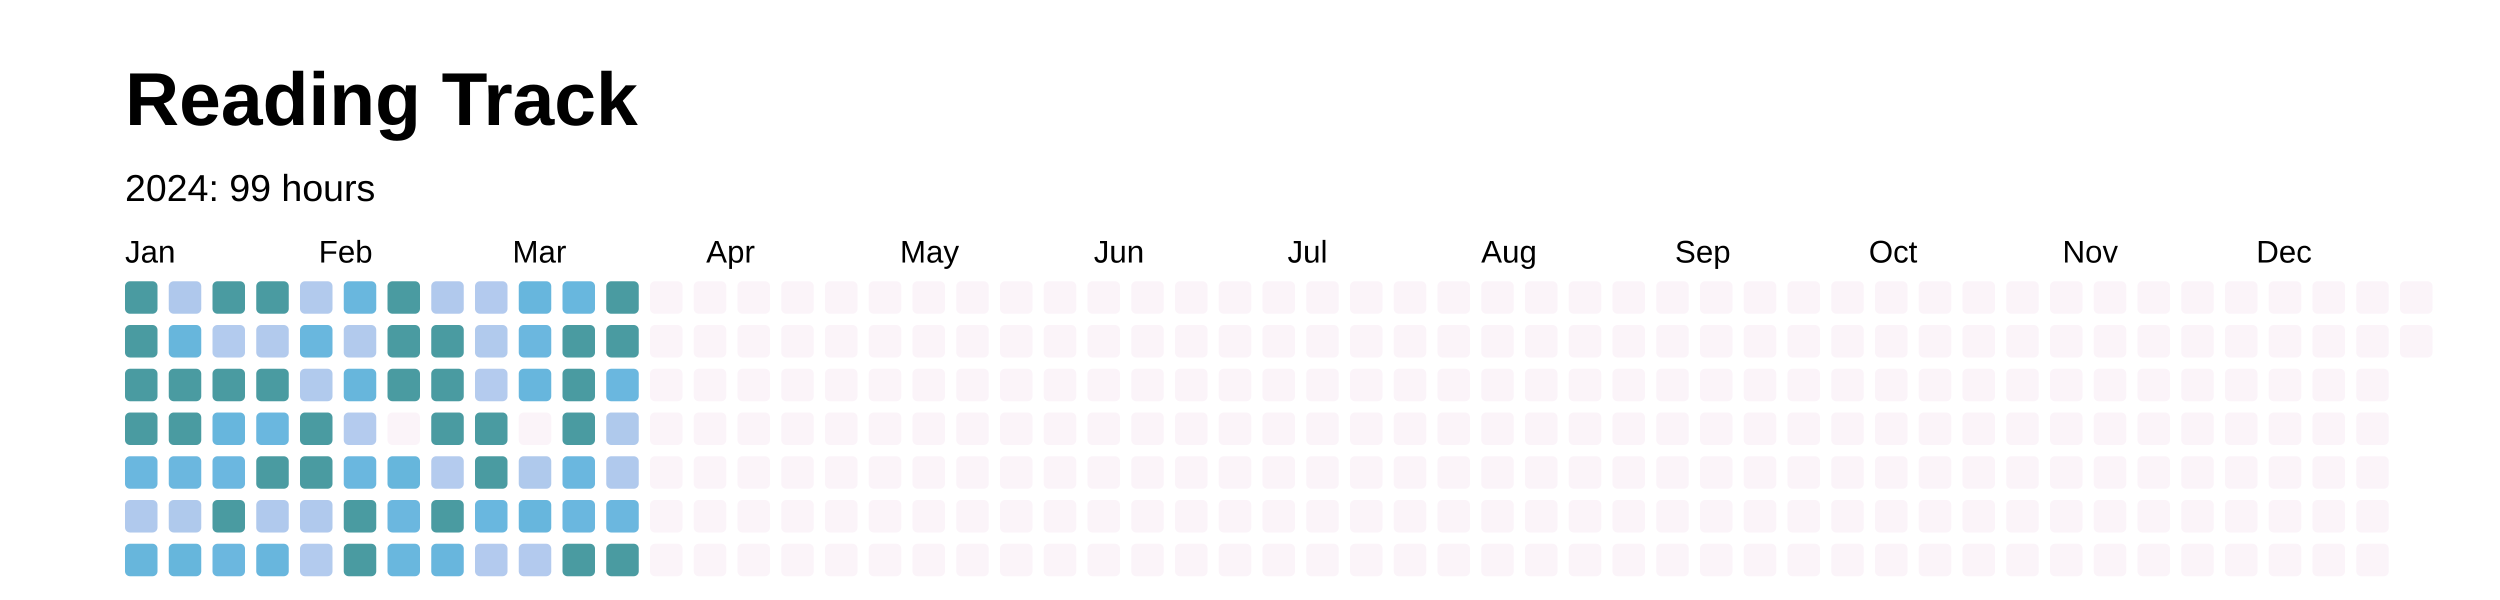
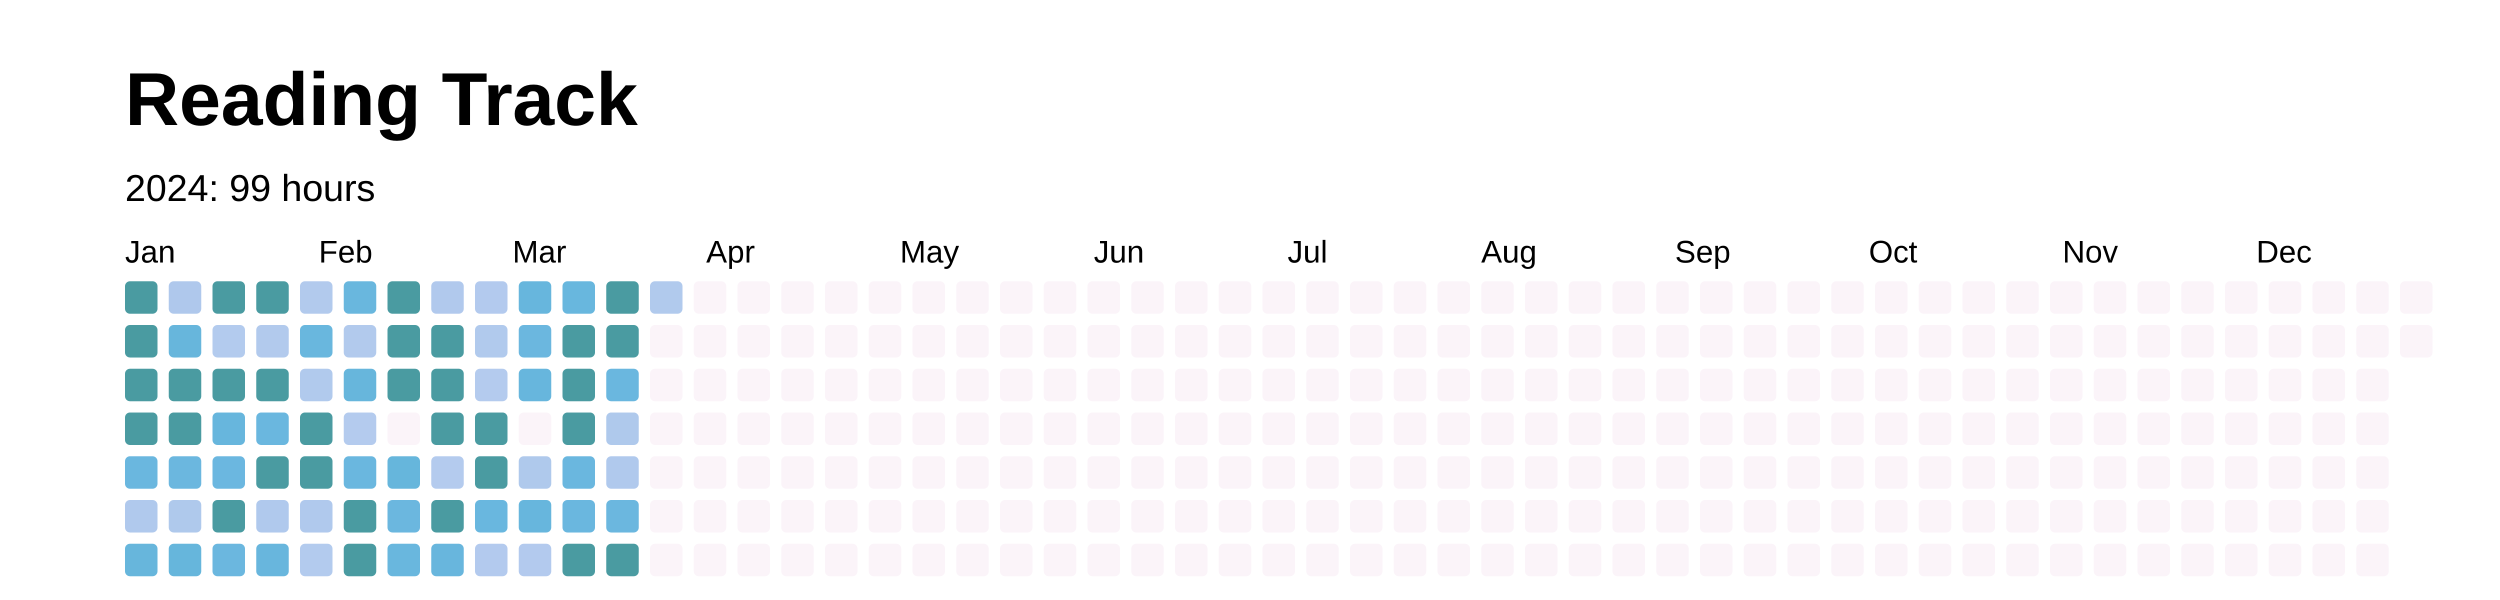
<svg xmlns="http://www.w3.org/2000/svg" baseProfile="full" height="48mm" version="1.1" viewBox="0,0,200,48" width="200mm">
  <defs />
  <rect fill="#FFFFFF" height="48" width="200" x="0" y="0" />
  <text fill="#000000" style="font-size:6px; font-family:Arial; font-weight:bold;" x="10" y="10">Reading Track</text>
  <text dominant-baseline="hanging" fill="#000000" style="font-size:3.0px; font-family:Arial;" x="10" y="14">2024: 99 hours</text>
  <text fill="#000000" style="font-size:2.5px; font-family:Arial" x="10.0" y="21.0">Jan</text>
  <text fill="#000000" style="font-size:2.5px; font-family:Arial" x="25.5" y="21.0">Feb</text>
  <text fill="#000000" style="font-size:2.5px; font-family:Arial" x="41.0" y="21.0">Mar</text>
  <text fill="#000000" style="font-size:2.5px; font-family:Arial" x="56.5" y="21.0">Apr</text>
  <text fill="#000000" style="font-size:2.5px; font-family:Arial" x="72.0" y="21.0">May</text>
  <text fill="#000000" style="font-size:2.5px; font-family:Arial" x="87.5" y="21.0">Jun</text>
  <text fill="#000000" style="font-size:2.5px; font-family:Arial" x="103.0" y="21.0">Jul</text>
  <text fill="#000000" style="font-size:2.5px; font-family:Arial" x="118.5" y="21.0">Aug</text>
  <text fill="#000000" style="font-size:2.5px; font-family:Arial" x="134.0" y="21.0">Sep</text>
  <text fill="#000000" style="font-size:2.5px; font-family:Arial" x="149.5" y="21.0">Oct</text>
  <text fill="#000000" style="font-size:2.5px; font-family:Arial" x="165.0" y="21.0">Nov</text>
  <text fill="#000000" style="font-size:2.5px; font-family:Arial" x="180.5" y="21.0">Dec</text>
  <rect fill="#4a9ba1" height="2.6" rx="0.4" ry="0.4" width="2.6" x="10.0" y="22.5" />
  <rect fill="#4a9ba1" height="2.6" rx="0.4" ry="0.4" width="2.6" x="10.0" y="26.0" />
  <rect fill="#4a9ba1" height="2.6" rx="0.4" ry="0.4" width="2.6" x="10.0" y="29.5" />
  <rect fill="#4a9ba1" height="2.6" rx="0.4" ry="0.4" width="2.6" x="10.0" y="33.0" />
  <rect fill="#6ab7df" height="2.6" rx="0.4" ry="0.4" width="2.6" x="10.0" y="36.5" />
  <rect fill="#b0c9ed" height="2.6" rx="0.4" ry="0.4" width="2.6" x="10.0" y="40.0" />
  <rect fill="#67b6dc" height="2.6" rx="0.4" ry="0.4" width="2.6" x="10.0" y="43.5" />
  <rect fill="#afc8ec" height="2.6" rx="0.4" ry="0.4" width="2.6" x="13.5" y="22.5" />
  <rect fill="#67b6dc" height="2.6" rx="0.4" ry="0.4" width="2.6" x="13.5" y="26.0" />
  <rect fill="#4a9ba1" height="2.6" rx="0.4" ry="0.4" width="2.6" x="13.5" y="29.5" />
  <rect fill="#4a9ba1" height="2.6" rx="0.4" ry="0.4" width="2.6" x="13.5" y="33.0" />
  <rect fill="#6bb7df" height="2.6" rx="0.4" ry="0.4" width="2.6" x="13.5" y="36.5" />
  <rect fill="#afc9ec" height="2.6" rx="0.4" ry="0.4" width="2.6" x="13.5" y="40.0" />
  <rect fill="#66b6dc" height="2.6" rx="0.4" ry="0.4" width="2.6" x="13.5" y="43.5" />
  <rect fill="#4a9ba1" height="2.6" rx="0.4" ry="0.4" width="2.6" x="17.0" y="22.5" />
  <rect fill="#b3cbee" height="2.6" rx="0.4" ry="0.4" width="2.6" x="17.0" y="26.0" />
  <rect fill="#4a9ba1" height="2.6" rx="0.4" ry="0.4" width="2.6" x="17.0" y="29.5" />
  <rect fill="#67b6dd" height="2.6" rx="0.4" ry="0.4" width="2.6" x="17.0" y="33.0" />
  <rect fill="#6bb7e0" height="2.6" rx="0.4" ry="0.4" width="2.6" x="17.0" y="36.5" />
  <rect fill="#4a9ba1" height="2.6" rx="0.4" ry="0.4" width="2.6" x="17.0" y="40.0" />
  <rect fill="#6bb7df" height="2.6" rx="0.4" ry="0.4" width="2.6" x="17.0" y="43.5" />
  <rect fill="#4a9ba1" height="2.6" rx="0.4" ry="0.4" width="2.6" x="20.5" y="22.5" />
  <rect fill="#b2caed" height="2.6" rx="0.4" ry="0.4" width="2.6" x="20.5" y="26.0" />
  <rect fill="#4a9ba1" height="2.6" rx="0.4" ry="0.4" width="2.6" x="20.5" y="29.5" />
  <rect fill="#6ab7df" height="2.6" rx="0.4" ry="0.4" width="2.6" x="20.5" y="33.0" />
  <rect fill="#4a9ba1" height="2.6" rx="0.4" ry="0.4" width="2.6" x="20.5" y="36.5" />
  <rect fill="#b0c9ed" height="2.6" rx="0.4" ry="0.4" width="2.6" x="20.5" y="40.0" />
  <rect fill="#68b6dd" height="2.6" rx="0.4" ry="0.4" width="2.6" x="20.5" y="43.5" />
  <rect fill="#b2caed" height="2.6" rx="0.4" ry="0.4" width="2.6" x="24.0" y="22.5" />
  <rect fill="#69b7de" height="2.6" rx="0.4" ry="0.4" width="2.6" x="24.0" y="26.0" />
  <rect fill="#b1caed" height="2.6" rx="0.4" ry="0.4" width="2.6" x="24.0" y="29.5" />
  <rect fill="#4a9ba1" height="2.6" rx="0.4" ry="0.4" width="2.6" x="24.0" y="33.0" />
  <rect fill="#4a9ba1" height="2.6" rx="0.4" ry="0.4" width="2.6" x="24.0" y="36.5" />
  <rect fill="#b0c9ed" height="2.6" rx="0.4" ry="0.4" width="2.6" x="24.0" y="40.0" />
  <rect fill="#b3cbee" height="2.6" rx="0.4" ry="0.4" width="2.6" x="24.0" y="43.5" />
  <rect fill="#69b7de" height="2.6" rx="0.4" ry="0.4" width="2.6" x="27.5" y="22.5" />
  <rect fill="#b2caed" height="2.6" rx="0.4" ry="0.4" width="2.6" x="27.5" y="26.0" />
  <rect fill="#67b6dc" height="2.6" rx="0.4" ry="0.4" width="2.6" x="27.5" y="29.5" />
  <rect fill="#b4cbee" height="2.6" rx="0.4" ry="0.4" width="2.6" x="27.5" y="33.0" />
  <rect fill="#6ab7df" height="2.6" rx="0.4" ry="0.4" width="2.6" x="27.5" y="36.5" />
  <rect fill="#4a9ba1" height="2.6" rx="0.4" ry="0.4" width="2.6" x="27.5" y="40.0" />
  <rect fill="#4a9ba1" height="2.6" rx="0.4" ry="0.4" width="2.6" x="27.5" y="43.5" />
  <rect fill="#4a9ba1" height="2.6" rx="0.4" ry="0.4" width="2.6" x="31.0" y="22.5" />
  <rect fill="#4a9ba1" height="2.6" rx="0.4" ry="0.4" width="2.6" x="31.0" y="26.0" />
  <rect fill="#4a9ba1" height="2.6" rx="0.4" ry="0.4" width="2.6" x="31.0" y="29.5" />
  <rect fill="#FBF4F9" height="2.6" rx="0.4" ry="0.4" width="2.6" x="31.0" y="33.0" />
  <rect fill="#66b6dc" height="2.6" rx="0.4" ry="0.4" width="2.6" x="31.0" y="36.5" />
  <rect fill="#6bb7df" height="2.6" rx="0.4" ry="0.4" width="2.6" x="31.0" y="40.0" />
  <rect fill="#69b7de" height="2.6" rx="0.4" ry="0.4" width="2.6" x="31.0" y="43.5" />
  <rect fill="#b1c9ed" height="2.6" rx="0.4" ry="0.4" width="2.6" x="34.5" y="22.5" />
  <rect fill="#4a9ba1" height="2.6" rx="0.4" ry="0.4" width="2.6" x="34.5" y="26.0" />
  <rect fill="#4a9ba1" height="2.6" rx="0.4" ry="0.4" width="2.6" x="34.5" y="29.5" />
  <rect fill="#4a9ba1" height="2.6" rx="0.4" ry="0.4" width="2.6" x="34.5" y="33.0" />
  <rect fill="#b4cbee" height="2.6" rx="0.4" ry="0.4" width="2.6" x="34.5" y="36.5" />
  <rect fill="#4a9ba1" height="2.6" rx="0.4" ry="0.4" width="2.6" x="34.5" y="40.0" />
  <rect fill="#68b6dd" height="2.6" rx="0.4" ry="0.4" width="2.6" x="34.5" y="43.5" />
  <rect fill="#b3caee" height="2.6" rx="0.4" ry="0.4" width="2.6" x="38.0" y="22.5" />
  <rect fill="#b1caed" height="2.6" rx="0.4" ry="0.4" width="2.6" x="38.0" y="26.0" />
  <rect fill="#b4cbee" height="2.6" rx="0.4" ry="0.4" width="2.6" x="38.0" y="29.5" />
  <rect fill="#4a9ba1" height="2.6" rx="0.4" ry="0.4" width="2.6" x="38.0" y="33.0" />
  <rect fill="#4a9ba1" height="2.6" rx="0.4" ry="0.4" width="2.6" x="38.0" y="36.5" />
  <rect fill="#69b7df" height="2.6" rx="0.4" ry="0.4" width="2.6" x="38.0" y="40.0" />
  <rect fill="#b3caee" height="2.6" rx="0.4" ry="0.4" width="2.6" x="38.0" y="43.5" />
  <rect fill="#67b6dd" height="2.6" rx="0.4" ry="0.4" width="2.6" x="41.5" y="22.5" />
  <rect fill="#6bb7df" height="2.6" rx="0.4" ry="0.4" width="2.6" x="41.5" y="26.0" />
  <rect fill="#67b6dd" height="2.6" rx="0.4" ry="0.4" width="2.6" x="41.5" y="29.5" />
  <rect fill="#FBF4F9" height="2.6" rx="0.4" ry="0.4" width="2.6" x="41.5" y="33.0" />
  <rect fill="#afc9ec" height="2.6" rx="0.4" ry="0.4" width="2.6" x="41.5" y="36.5" />
  <rect fill="#67b6dd" height="2.6" rx="0.4" ry="0.4" width="2.6" x="41.5" y="40.0" />
  <rect fill="#b3caee" height="2.6" rx="0.4" ry="0.4" width="2.6" x="41.5" y="43.5" />
  <rect fill="#68b7de" height="2.6" rx="0.4" ry="0.4" width="2.6" x="45.0" y="22.5" />
  <rect fill="#4a9ba1" height="2.6" rx="0.4" ry="0.4" width="2.6" x="45.0" y="26.0" />
  <rect fill="#4a9ba1" height="2.6" rx="0.4" ry="0.4" width="2.6" x="45.0" y="29.5" />
  <rect fill="#4a9ba1" height="2.6" rx="0.4" ry="0.4" width="2.6" x="45.0" y="33.0" />
  <rect fill="#6ab7df" height="2.6" rx="0.4" ry="0.4" width="2.6" x="45.0" y="36.5" />
  <rect fill="#6ab7df" height="2.6" rx="0.4" ry="0.4" width="2.6" x="45.0" y="40.0" />
  <rect fill="#4a9ba1" height="2.6" rx="0.4" ry="0.4" width="2.6" x="45.0" y="43.5" />
  <rect fill="#4a9ba1" height="2.6" rx="0.4" ry="0.4" width="2.6" x="48.5" y="22.5" />
  <rect fill="#4a9ba1" height="2.6" rx="0.4" ry="0.4" width="2.6" x="48.5" y="26.0" />
  <rect fill="#6ab7df" height="2.6" rx="0.4" ry="0.4" width="2.6" x="48.5" y="29.5" />
  <rect fill="#afc9ec" height="2.6" rx="0.4" ry="0.4" width="2.6" x="48.5" y="33.0" />
  <rect fill="#b0c9ed" height="2.6" rx="0.4" ry="0.4" width="2.6" x="48.5" y="36.5" />
  <rect fill="#6bb7df" height="2.6" rx="0.4" ry="0.4" width="2.6" x="48.5" y="40.0" />
  <rect fill="#4a9ba1" height="2.6" rx="0.4" ry="0.4" width="2.6" x="48.5" y="43.5" />
-   <rect fill="#FBF4F9" height="2.6" rx="0.4" ry="0.4" width="2.6" x="52.0" y="22.5" />
+   <rect fill="#b1caed" height="2.6" rx="0.4" ry="0.4" width="2.6" x="52.0" y="22.5" />
  <rect fill="#FBF4F9" height="2.6" rx="0.4" ry="0.4" width="2.6" x="52.0" y="26.0" />
  <rect fill="#FBF4F9" height="2.6" rx="0.4" ry="0.4" width="2.6" x="52.0" y="29.5" />
  <rect fill="#FBF4F9" height="2.6" rx="0.4" ry="0.4" width="2.6" x="52.0" y="33.0" />
  <rect fill="#FBF4F9" height="2.6" rx="0.4" ry="0.4" width="2.6" x="52.0" y="36.5" />
  <rect fill="#FBF4F9" height="2.6" rx="0.4" ry="0.4" width="2.6" x="52.0" y="40.0" />
  <rect fill="#FBF4F9" height="2.6" rx="0.4" ry="0.4" width="2.6" x="52.0" y="43.5" />
  <rect fill="#FBF4F9" height="2.6" rx="0.4" ry="0.4" width="2.6" x="55.5" y="22.5" />
  <rect fill="#FBF4F9" height="2.6" rx="0.4" ry="0.4" width="2.6" x="55.5" y="26.0" />
  <rect fill="#FBF4F9" height="2.6" rx="0.4" ry="0.4" width="2.6" x="55.5" y="29.5" />
  <rect fill="#FBF4F9" height="2.6" rx="0.4" ry="0.4" width="2.6" x="55.5" y="33.0" />
  <rect fill="#FBF4F9" height="2.6" rx="0.4" ry="0.4" width="2.6" x="55.5" y="36.5" />
  <rect fill="#FBF4F9" height="2.6" rx="0.4" ry="0.4" width="2.6" x="55.5" y="40.0" />
  <rect fill="#FBF4F9" height="2.6" rx="0.4" ry="0.4" width="2.6" x="55.5" y="43.5" />
  <rect fill="#FBF4F9" height="2.6" rx="0.4" ry="0.4" width="2.6" x="59.0" y="22.5" />
  <rect fill="#FBF4F9" height="2.6" rx="0.4" ry="0.4" width="2.6" x="59.0" y="26.0" />
  <rect fill="#FBF4F9" height="2.6" rx="0.4" ry="0.4" width="2.6" x="59.0" y="29.5" />
  <rect fill="#FBF4F9" height="2.6" rx="0.4" ry="0.4" width="2.6" x="59.0" y="33.0" />
  <rect fill="#FBF4F9" height="2.6" rx="0.4" ry="0.4" width="2.6" x="59.0" y="36.5" />
  <rect fill="#FBF4F9" height="2.6" rx="0.4" ry="0.4" width="2.6" x="59.0" y="40.0" />
  <rect fill="#FBF4F9" height="2.6" rx="0.4" ry="0.4" width="2.6" x="59.0" y="43.5" />
  <rect fill="#FBF4F9" height="2.6" rx="0.4" ry="0.4" width="2.6" x="62.5" y="22.5" />
  <rect fill="#FBF4F9" height="2.6" rx="0.4" ry="0.4" width="2.6" x="62.5" y="26.0" />
  <rect fill="#FBF4F9" height="2.6" rx="0.4" ry="0.4" width="2.6" x="62.5" y="29.5" />
  <rect fill="#FBF4F9" height="2.6" rx="0.4" ry="0.4" width="2.6" x="62.5" y="33.0" />
  <rect fill="#FBF4F9" height="2.6" rx="0.4" ry="0.4" width="2.6" x="62.5" y="36.5" />
  <rect fill="#FBF4F9" height="2.6" rx="0.4" ry="0.4" width="2.6" x="62.5" y="40.0" />
  <rect fill="#FBF4F9" height="2.6" rx="0.4" ry="0.4" width="2.6" x="62.5" y="43.5" />
  <rect fill="#FBF4F9" height="2.6" rx="0.4" ry="0.4" width="2.6" x="66.0" y="22.5" />
  <rect fill="#FBF4F9" height="2.6" rx="0.4" ry="0.4" width="2.6" x="66.0" y="26.0" />
  <rect fill="#FBF4F9" height="2.6" rx="0.4" ry="0.4" width="2.6" x="66.0" y="29.5" />
  <rect fill="#FBF4F9" height="2.6" rx="0.4" ry="0.4" width="2.6" x="66.0" y="33.0" />
  <rect fill="#FBF4F9" height="2.6" rx="0.4" ry="0.4" width="2.6" x="66.0" y="36.5" />
  <rect fill="#FBF4F9" height="2.6" rx="0.4" ry="0.4" width="2.6" x="66.0" y="40.0" />
  <rect fill="#FBF4F9" height="2.6" rx="0.4" ry="0.4" width="2.6" x="66.0" y="43.5" />
  <rect fill="#FBF4F9" height="2.6" rx="0.4" ry="0.4" width="2.6" x="69.5" y="22.5" />
  <rect fill="#FBF4F9" height="2.6" rx="0.4" ry="0.4" width="2.6" x="69.5" y="26.0" />
  <rect fill="#FBF4F9" height="2.6" rx="0.4" ry="0.4" width="2.6" x="69.5" y="29.5" />
  <rect fill="#FBF4F9" height="2.6" rx="0.4" ry="0.4" width="2.6" x="69.5" y="33.0" />
  <rect fill="#FBF4F9" height="2.6" rx="0.4" ry="0.4" width="2.6" x="69.5" y="36.5" />
  <rect fill="#FBF4F9" height="2.6" rx="0.4" ry="0.4" width="2.6" x="69.5" y="40.0" />
  <rect fill="#FBF4F9" height="2.6" rx="0.4" ry="0.4" width="2.6" x="69.5" y="43.5" />
  <rect fill="#FBF4F9" height="2.6" rx="0.4" ry="0.4" width="2.6" x="73.0" y="22.5" />
  <rect fill="#FBF4F9" height="2.6" rx="0.4" ry="0.4" width="2.6" x="73.0" y="26.0" />
  <rect fill="#FBF4F9" height="2.6" rx="0.4" ry="0.4" width="2.6" x="73.0" y="29.5" />
  <rect fill="#FBF4F9" height="2.6" rx="0.4" ry="0.4" width="2.6" x="73.0" y="33.0" />
  <rect fill="#FBF4F9" height="2.6" rx="0.4" ry="0.4" width="2.6" x="73.0" y="36.5" />
  <rect fill="#FBF4F9" height="2.6" rx="0.4" ry="0.4" width="2.6" x="73.0" y="40.0" />
  <rect fill="#FBF4F9" height="2.6" rx="0.4" ry="0.4" width="2.6" x="73.0" y="43.5" />
  <rect fill="#FBF4F9" height="2.6" rx="0.4" ry="0.4" width="2.6" x="76.5" y="22.5" />
  <rect fill="#FBF4F9" height="2.6" rx="0.4" ry="0.4" width="2.6" x="76.5" y="26.0" />
  <rect fill="#FBF4F9" height="2.6" rx="0.4" ry="0.4" width="2.6" x="76.5" y="29.5" />
  <rect fill="#FBF4F9" height="2.6" rx="0.4" ry="0.4" width="2.6" x="76.5" y="33.0" />
  <rect fill="#FBF4F9" height="2.6" rx="0.4" ry="0.4" width="2.6" x="76.5" y="36.5" />
  <rect fill="#FBF4F9" height="2.6" rx="0.4" ry="0.4" width="2.6" x="76.5" y="40.0" />
  <rect fill="#FBF4F9" height="2.6" rx="0.4" ry="0.4" width="2.6" x="76.5" y="43.5" />
  <rect fill="#FBF4F9" height="2.6" rx="0.4" ry="0.4" width="2.6" x="80.0" y="22.5" />
  <rect fill="#FBF4F9" height="2.6" rx="0.4" ry="0.4" width="2.6" x="80.0" y="26.0" />
  <rect fill="#FBF4F9" height="2.6" rx="0.4" ry="0.4" width="2.6" x="80.0" y="29.5" />
  <rect fill="#FBF4F9" height="2.6" rx="0.4" ry="0.4" width="2.6" x="80.0" y="33.0" />
  <rect fill="#FBF4F9" height="2.6" rx="0.4" ry="0.4" width="2.6" x="80.0" y="36.5" />
  <rect fill="#FBF4F9" height="2.6" rx="0.4" ry="0.4" width="2.6" x="80.0" y="40.0" />
  <rect fill="#FBF4F9" height="2.6" rx="0.4" ry="0.4" width="2.6" x="80.0" y="43.5" />
  <rect fill="#FBF4F9" height="2.6" rx="0.4" ry="0.4" width="2.6" x="83.5" y="22.5" />
  <rect fill="#FBF4F9" height="2.6" rx="0.4" ry="0.4" width="2.6" x="83.5" y="26.0" />
  <rect fill="#FBF4F9" height="2.6" rx="0.4" ry="0.4" width="2.6" x="83.5" y="29.5" />
  <rect fill="#FBF4F9" height="2.6" rx="0.4" ry="0.4" width="2.6" x="83.5" y="33.0" />
  <rect fill="#FBF4F9" height="2.6" rx="0.4" ry="0.4" width="2.6" x="83.5" y="36.5" />
  <rect fill="#FBF4F9" height="2.6" rx="0.4" ry="0.4" width="2.6" x="83.5" y="40.0" />
  <rect fill="#FBF4F9" height="2.6" rx="0.4" ry="0.4" width="2.6" x="83.5" y="43.5" />
  <rect fill="#FBF4F9" height="2.6" rx="0.4" ry="0.4" width="2.6" x="87.0" y="22.5" />
  <rect fill="#FBF4F9" height="2.6" rx="0.4" ry="0.4" width="2.6" x="87.0" y="26.0" />
  <rect fill="#FBF4F9" height="2.6" rx="0.4" ry="0.4" width="2.6" x="87.0" y="29.5" />
  <rect fill="#FBF4F9" height="2.6" rx="0.4" ry="0.4" width="2.6" x="87.0" y="33.0" />
  <rect fill="#FBF4F9" height="2.6" rx="0.4" ry="0.4" width="2.6" x="87.0" y="36.5" />
  <rect fill="#FBF4F9" height="2.6" rx="0.4" ry="0.4" width="2.6" x="87.0" y="40.0" />
  <rect fill="#FBF4F9" height="2.6" rx="0.4" ry="0.4" width="2.6" x="87.0" y="43.5" />
  <rect fill="#FBF4F9" height="2.6" rx="0.4" ry="0.4" width="2.6" x="90.5" y="22.5" />
  <rect fill="#FBF4F9" height="2.6" rx="0.4" ry="0.4" width="2.6" x="90.5" y="26.0" />
  <rect fill="#FBF4F9" height="2.6" rx="0.4" ry="0.4" width="2.6" x="90.5" y="29.5" />
  <rect fill="#FBF4F9" height="2.6" rx="0.4" ry="0.4" width="2.6" x="90.5" y="33.0" />
  <rect fill="#FBF4F9" height="2.6" rx="0.4" ry="0.4" width="2.6" x="90.5" y="36.5" />
  <rect fill="#FBF4F9" height="2.6" rx="0.4" ry="0.4" width="2.6" x="90.5" y="40.0" />
  <rect fill="#FBF4F9" height="2.6" rx="0.4" ry="0.4" width="2.6" x="90.5" y="43.5" />
  <rect fill="#FBF4F9" height="2.6" rx="0.4" ry="0.4" width="2.6" x="94.0" y="22.5" />
  <rect fill="#FBF4F9" height="2.6" rx="0.4" ry="0.4" width="2.6" x="94.0" y="26.0" />
  <rect fill="#FBF4F9" height="2.6" rx="0.4" ry="0.4" width="2.6" x="94.0" y="29.5" />
  <rect fill="#FBF4F9" height="2.6" rx="0.4" ry="0.4" width="2.6" x="94.0" y="33.0" />
  <rect fill="#FBF4F9" height="2.6" rx="0.4" ry="0.4" width="2.6" x="94.0" y="36.5" />
  <rect fill="#FBF4F9" height="2.6" rx="0.4" ry="0.4" width="2.6" x="94.0" y="40.0" />
  <rect fill="#FBF4F9" height="2.6" rx="0.4" ry="0.4" width="2.6" x="94.0" y="43.5" />
  <rect fill="#FBF4F9" height="2.6" rx="0.4" ry="0.4" width="2.6" x="97.5" y="22.5" />
  <rect fill="#FBF4F9" height="2.6" rx="0.4" ry="0.4" width="2.6" x="97.5" y="26.0" />
  <rect fill="#FBF4F9" height="2.6" rx="0.4" ry="0.4" width="2.6" x="97.5" y="29.5" />
  <rect fill="#FBF4F9" height="2.6" rx="0.4" ry="0.4" width="2.6" x="97.5" y="33.0" />
  <rect fill="#FBF4F9" height="2.6" rx="0.4" ry="0.4" width="2.6" x="97.5" y="36.5" />
  <rect fill="#FBF4F9" height="2.6" rx="0.4" ry="0.4" width="2.6" x="97.5" y="40.0" />
  <rect fill="#FBF4F9" height="2.6" rx="0.4" ry="0.4" width="2.6" x="97.5" y="43.5" />
  <rect fill="#FBF4F9" height="2.6" rx="0.4" ry="0.4" width="2.6" x="101.0" y="22.5" />
  <rect fill="#FBF4F9" height="2.6" rx="0.4" ry="0.4" width="2.6" x="101.0" y="26.0" />
  <rect fill="#FBF4F9" height="2.6" rx="0.4" ry="0.4" width="2.6" x="101.0" y="29.5" />
  <rect fill="#FBF4F9" height="2.6" rx="0.4" ry="0.4" width="2.6" x="101.0" y="33.0" />
  <rect fill="#FBF4F9" height="2.6" rx="0.4" ry="0.4" width="2.6" x="101.0" y="36.5" />
  <rect fill="#FBF4F9" height="2.6" rx="0.4" ry="0.4" width="2.6" x="101.0" y="40.0" />
  <rect fill="#FBF4F9" height="2.6" rx="0.4" ry="0.4" width="2.6" x="101.0" y="43.5" />
  <rect fill="#FBF4F9" height="2.6" rx="0.4" ry="0.4" width="2.6" x="104.5" y="22.5" />
  <rect fill="#FBF4F9" height="2.6" rx="0.4" ry="0.4" width="2.6" x="104.5" y="26.0" />
  <rect fill="#FBF4F9" height="2.6" rx="0.4" ry="0.4" width="2.6" x="104.5" y="29.5" />
  <rect fill="#FBF4F9" height="2.6" rx="0.4" ry="0.4" width="2.6" x="104.5" y="33.0" />
  <rect fill="#FBF4F9" height="2.6" rx="0.4" ry="0.4" width="2.6" x="104.5" y="36.5" />
  <rect fill="#FBF4F9" height="2.6" rx="0.4" ry="0.4" width="2.6" x="104.5" y="40.0" />
  <rect fill="#FBF4F9" height="2.6" rx="0.4" ry="0.4" width="2.6" x="104.5" y="43.5" />
  <rect fill="#FBF4F9" height="2.6" rx="0.4" ry="0.4" width="2.6" x="108.0" y="22.5" />
  <rect fill="#FBF4F9" height="2.6" rx="0.4" ry="0.4" width="2.6" x="108.0" y="26.0" />
  <rect fill="#FBF4F9" height="2.6" rx="0.4" ry="0.4" width="2.6" x="108.0" y="29.5" />
  <rect fill="#FBF4F9" height="2.6" rx="0.4" ry="0.4" width="2.6" x="108.0" y="33.0" />
  <rect fill="#FBF4F9" height="2.6" rx="0.4" ry="0.4" width="2.6" x="108.0" y="36.5" />
  <rect fill="#FBF4F9" height="2.6" rx="0.4" ry="0.4" width="2.6" x="108.0" y="40.0" />
  <rect fill="#FBF4F9" height="2.6" rx="0.4" ry="0.4" width="2.6" x="108.0" y="43.5" />
  <rect fill="#FBF4F9" height="2.6" rx="0.4" ry="0.4" width="2.6" x="111.5" y="22.5" />
  <rect fill="#FBF4F9" height="2.6" rx="0.4" ry="0.4" width="2.6" x="111.5" y="26.0" />
  <rect fill="#FBF4F9" height="2.6" rx="0.4" ry="0.4" width="2.6" x="111.5" y="29.5" />
  <rect fill="#FBF4F9" height="2.6" rx="0.4" ry="0.4" width="2.6" x="111.5" y="33.0" />
  <rect fill="#FBF4F9" height="2.6" rx="0.4" ry="0.4" width="2.6" x="111.5" y="36.5" />
  <rect fill="#FBF4F9" height="2.6" rx="0.4" ry="0.4" width="2.6" x="111.5" y="40.0" />
  <rect fill="#FBF4F9" height="2.6" rx="0.4" ry="0.4" width="2.6" x="111.5" y="43.5" />
  <rect fill="#FBF4F9" height="2.6" rx="0.4" ry="0.4" width="2.6" x="115.0" y="22.5" />
  <rect fill="#FBF4F9" height="2.6" rx="0.4" ry="0.4" width="2.6" x="115.0" y="26.0" />
  <rect fill="#FBF4F9" height="2.6" rx="0.4" ry="0.4" width="2.6" x="115.0" y="29.5" />
  <rect fill="#FBF4F9" height="2.6" rx="0.4" ry="0.4" width="2.6" x="115.0" y="33.0" />
  <rect fill="#FBF4F9" height="2.6" rx="0.4" ry="0.4" width="2.6" x="115.0" y="36.5" />
  <rect fill="#FBF4F9" height="2.6" rx="0.4" ry="0.4" width="2.6" x="115.0" y="40.0" />
  <rect fill="#FBF4F9" height="2.6" rx="0.4" ry="0.4" width="2.6" x="115.0" y="43.5" />
  <rect fill="#FBF4F9" height="2.6" rx="0.4" ry="0.4" width="2.6" x="118.5" y="22.5" />
  <rect fill="#FBF4F9" height="2.6" rx="0.4" ry="0.4" width="2.6" x="118.5" y="26.0" />
  <rect fill="#FBF4F9" height="2.6" rx="0.4" ry="0.4" width="2.6" x="118.5" y="29.5" />
  <rect fill="#FBF4F9" height="2.6" rx="0.4" ry="0.4" width="2.6" x="118.5" y="33.0" />
  <rect fill="#FBF4F9" height="2.6" rx="0.4" ry="0.4" width="2.6" x="118.5" y="36.5" />
  <rect fill="#FBF4F9" height="2.6" rx="0.4" ry="0.4" width="2.6" x="118.5" y="40.0" />
  <rect fill="#FBF4F9" height="2.6" rx="0.4" ry="0.4" width="2.6" x="118.5" y="43.5" />
  <rect fill="#FBF4F9" height="2.6" rx="0.4" ry="0.4" width="2.6" x="122.0" y="22.5" />
  <rect fill="#FBF4F9" height="2.6" rx="0.4" ry="0.4" width="2.6" x="122.0" y="26.0" />
  <rect fill="#FBF4F9" height="2.6" rx="0.4" ry="0.4" width="2.6" x="122.0" y="29.5" />
  <rect fill="#FBF4F9" height="2.6" rx="0.4" ry="0.4" width="2.6" x="122.0" y="33.0" />
  <rect fill="#FBF4F9" height="2.6" rx="0.4" ry="0.4" width="2.6" x="122.0" y="36.5" />
  <rect fill="#FBF4F9" height="2.6" rx="0.4" ry="0.4" width="2.6" x="122.0" y="40.0" />
  <rect fill="#FBF4F9" height="2.6" rx="0.4" ry="0.4" width="2.6" x="122.0" y="43.5" />
  <rect fill="#FBF4F9" height="2.6" rx="0.4" ry="0.4" width="2.6" x="125.5" y="22.5" />
  <rect fill="#FBF4F9" height="2.6" rx="0.4" ry="0.4" width="2.6" x="125.5" y="26.0" />
  <rect fill="#FBF4F9" height="2.6" rx="0.4" ry="0.4" width="2.6" x="125.5" y="29.5" />
  <rect fill="#FBF4F9" height="2.6" rx="0.4" ry="0.4" width="2.6" x="125.5" y="33.0" />
  <rect fill="#FBF4F9" height="2.6" rx="0.4" ry="0.4" width="2.6" x="125.5" y="36.5" />
  <rect fill="#FBF4F9" height="2.6" rx="0.4" ry="0.4" width="2.6" x="125.5" y="40.0" />
  <rect fill="#FBF4F9" height="2.6" rx="0.4" ry="0.4" width="2.6" x="125.5" y="43.5" />
  <rect fill="#FBF4F9" height="2.6" rx="0.4" ry="0.4" width="2.6" x="129.0" y="22.5" />
  <rect fill="#FBF4F9" height="2.6" rx="0.4" ry="0.4" width="2.6" x="129.0" y="26.0" />
  <rect fill="#FBF4F9" height="2.6" rx="0.4" ry="0.4" width="2.6" x="129.0" y="29.5" />
  <rect fill="#FBF4F9" height="2.6" rx="0.4" ry="0.4" width="2.6" x="129.0" y="33.0" />
  <rect fill="#FBF4F9" height="2.6" rx="0.4" ry="0.4" width="2.6" x="129.0" y="36.5" />
  <rect fill="#FBF4F9" height="2.6" rx="0.4" ry="0.4" width="2.6" x="129.0" y="40.0" />
  <rect fill="#FBF4F9" height="2.6" rx="0.4" ry="0.4" width="2.6" x="129.0" y="43.5" />
  <rect fill="#FBF4F9" height="2.6" rx="0.4" ry="0.4" width="2.6" x="132.5" y="22.5" />
  <rect fill="#FBF4F9" height="2.6" rx="0.4" ry="0.4" width="2.6" x="132.5" y="26.0" />
  <rect fill="#FBF4F9" height="2.6" rx="0.4" ry="0.4" width="2.6" x="132.5" y="29.5" />
  <rect fill="#FBF4F9" height="2.6" rx="0.4" ry="0.4" width="2.6" x="132.5" y="33.0" />
  <rect fill="#FBF4F9" height="2.6" rx="0.4" ry="0.4" width="2.6" x="132.5" y="36.5" />
  <rect fill="#FBF4F9" height="2.6" rx="0.4" ry="0.4" width="2.6" x="132.5" y="40.0" />
  <rect fill="#FBF4F9" height="2.6" rx="0.4" ry="0.4" width="2.6" x="132.5" y="43.5" />
  <rect fill="#FBF4F9" height="2.6" rx="0.4" ry="0.4" width="2.6" x="136.0" y="22.5" />
  <rect fill="#FBF4F9" height="2.6" rx="0.4" ry="0.4" width="2.6" x="136.0" y="26.0" />
  <rect fill="#FBF4F9" height="2.6" rx="0.4" ry="0.4" width="2.6" x="136.0" y="29.5" />
  <rect fill="#FBF4F9" height="2.6" rx="0.4" ry="0.4" width="2.6" x="136.0" y="33.0" />
  <rect fill="#FBF4F9" height="2.6" rx="0.4" ry="0.4" width="2.6" x="136.0" y="36.5" />
  <rect fill="#FBF4F9" height="2.6" rx="0.4" ry="0.4" width="2.6" x="136.0" y="40.0" />
  <rect fill="#FBF4F9" height="2.6" rx="0.4" ry="0.4" width="2.6" x="136.0" y="43.5" />
  <rect fill="#FBF4F9" height="2.6" rx="0.4" ry="0.4" width="2.6" x="139.5" y="22.5" />
  <rect fill="#FBF4F9" height="2.6" rx="0.4" ry="0.4" width="2.6" x="139.5" y="26.0" />
  <rect fill="#FBF4F9" height="2.6" rx="0.4" ry="0.4" width="2.6" x="139.5" y="29.5" />
  <rect fill="#FBF4F9" height="2.6" rx="0.4" ry="0.4" width="2.6" x="139.5" y="33.0" />
  <rect fill="#FBF4F9" height="2.6" rx="0.4" ry="0.4" width="2.6" x="139.5" y="36.5" />
  <rect fill="#FBF4F9" height="2.6" rx="0.4" ry="0.4" width="2.6" x="139.5" y="40.0" />
  <rect fill="#FBF4F9" height="2.6" rx="0.4" ry="0.4" width="2.6" x="139.5" y="43.5" />
  <rect fill="#FBF4F9" height="2.6" rx="0.4" ry="0.4" width="2.6" x="143.0" y="22.5" />
  <rect fill="#FBF4F9" height="2.6" rx="0.4" ry="0.4" width="2.6" x="143.0" y="26.0" />
  <rect fill="#FBF4F9" height="2.6" rx="0.4" ry="0.4" width="2.6" x="143.0" y="29.5" />
  <rect fill="#FBF4F9" height="2.6" rx="0.4" ry="0.4" width="2.6" x="143.0" y="33.0" />
  <rect fill="#FBF4F9" height="2.6" rx="0.4" ry="0.4" width="2.6" x="143.0" y="36.5" />
  <rect fill="#FBF4F9" height="2.6" rx="0.4" ry="0.4" width="2.6" x="143.0" y="40.0" />
  <rect fill="#FBF4F9" height="2.6" rx="0.4" ry="0.4" width="2.6" x="143.0" y="43.5" />
  <rect fill="#FBF4F9" height="2.6" rx="0.4" ry="0.4" width="2.6" x="146.5" y="22.5" />
  <rect fill="#FBF4F9" height="2.6" rx="0.4" ry="0.4" width="2.6" x="146.5" y="26.0" />
  <rect fill="#FBF4F9" height="2.6" rx="0.4" ry="0.4" width="2.6" x="146.5" y="29.5" />
  <rect fill="#FBF4F9" height="2.6" rx="0.4" ry="0.4" width="2.6" x="146.5" y="33.0" />
  <rect fill="#FBF4F9" height="2.6" rx="0.4" ry="0.4" width="2.6" x="146.5" y="36.5" />
  <rect fill="#FBF4F9" height="2.6" rx="0.4" ry="0.4" width="2.6" x="146.5" y="40.0" />
  <rect fill="#FBF4F9" height="2.6" rx="0.4" ry="0.4" width="2.6" x="146.5" y="43.5" />
  <rect fill="#FBF4F9" height="2.6" rx="0.4" ry="0.4" width="2.6" x="150.0" y="22.5" />
  <rect fill="#FBF4F9" height="2.6" rx="0.4" ry="0.4" width="2.6" x="150.0" y="26.0" />
  <rect fill="#FBF4F9" height="2.6" rx="0.4" ry="0.4" width="2.6" x="150.0" y="29.5" />
  <rect fill="#FBF4F9" height="2.6" rx="0.4" ry="0.4" width="2.6" x="150.0" y="33.0" />
  <rect fill="#FBF4F9" height="2.6" rx="0.4" ry="0.4" width="2.6" x="150.0" y="36.5" />
  <rect fill="#FBF4F9" height="2.6" rx="0.4" ry="0.4" width="2.6" x="150.0" y="40.0" />
  <rect fill="#FBF4F9" height="2.6" rx="0.4" ry="0.4" width="2.6" x="150.0" y="43.5" />
  <rect fill="#FBF4F9" height="2.6" rx="0.4" ry="0.4" width="2.6" x="153.5" y="22.5" />
  <rect fill="#FBF4F9" height="2.6" rx="0.4" ry="0.4" width="2.6" x="153.5" y="26.0" />
  <rect fill="#FBF4F9" height="2.6" rx="0.4" ry="0.4" width="2.6" x="153.5" y="29.5" />
  <rect fill="#FBF4F9" height="2.6" rx="0.4" ry="0.4" width="2.6" x="153.5" y="33.0" />
  <rect fill="#FBF4F9" height="2.6" rx="0.4" ry="0.4" width="2.6" x="153.5" y="36.5" />
  <rect fill="#FBF4F9" height="2.6" rx="0.4" ry="0.4" width="2.6" x="153.5" y="40.0" />
  <rect fill="#FBF4F9" height="2.6" rx="0.4" ry="0.4" width="2.6" x="153.5" y="43.5" />
  <rect fill="#FBF4F9" height="2.6" rx="0.4" ry="0.4" width="2.6" x="157.0" y="22.5" />
  <rect fill="#FBF4F9" height="2.6" rx="0.4" ry="0.4" width="2.6" x="157.0" y="26.0" />
  <rect fill="#FBF4F9" height="2.6" rx="0.4" ry="0.4" width="2.6" x="157.0" y="29.5" />
  <rect fill="#FBF4F9" height="2.6" rx="0.4" ry="0.4" width="2.6" x="157.0" y="33.0" />
  <rect fill="#FBF4F9" height="2.6" rx="0.4" ry="0.4" width="2.6" x="157.0" y="36.5" />
  <rect fill="#FBF4F9" height="2.6" rx="0.4" ry="0.4" width="2.6" x="157.0" y="40.0" />
  <rect fill="#FBF4F9" height="2.6" rx="0.4" ry="0.4" width="2.6" x="157.0" y="43.5" />
  <rect fill="#FBF4F9" height="2.6" rx="0.4" ry="0.4" width="2.6" x="160.5" y="22.5" />
  <rect fill="#FBF4F9" height="2.6" rx="0.4" ry="0.4" width="2.6" x="160.5" y="26.0" />
  <rect fill="#FBF4F9" height="2.6" rx="0.4" ry="0.4" width="2.6" x="160.5" y="29.5" />
  <rect fill="#FBF4F9" height="2.6" rx="0.4" ry="0.4" width="2.6" x="160.5" y="33.0" />
  <rect fill="#FBF4F9" height="2.6" rx="0.4" ry="0.4" width="2.6" x="160.5" y="36.5" />
  <rect fill="#FBF4F9" height="2.6" rx="0.4" ry="0.4" width="2.6" x="160.5" y="40.0" />
  <rect fill="#FBF4F9" height="2.6" rx="0.4" ry="0.4" width="2.6" x="160.5" y="43.5" />
  <rect fill="#FBF4F9" height="2.6" rx="0.4" ry="0.4" width="2.6" x="164.0" y="22.5" />
  <rect fill="#FBF4F9" height="2.6" rx="0.4" ry="0.4" width="2.6" x="164.0" y="26.0" />
  <rect fill="#FBF4F9" height="2.6" rx="0.4" ry="0.4" width="2.6" x="164.0" y="29.5" />
  <rect fill="#FBF4F9" height="2.6" rx="0.4" ry="0.4" width="2.6" x="164.0" y="33.0" />
  <rect fill="#FBF4F9" height="2.6" rx="0.4" ry="0.4" width="2.6" x="164.0" y="36.5" />
  <rect fill="#FBF4F9" height="2.6" rx="0.4" ry="0.4" width="2.6" x="164.0" y="40.0" />
  <rect fill="#FBF4F9" height="2.6" rx="0.4" ry="0.4" width="2.6" x="164.0" y="43.5" />
  <rect fill="#FBF4F9" height="2.6" rx="0.4" ry="0.4" width="2.6" x="167.5" y="22.5" />
  <rect fill="#FBF4F9" height="2.6" rx="0.4" ry="0.4" width="2.6" x="167.5" y="26.0" />
  <rect fill="#FBF4F9" height="2.6" rx="0.4" ry="0.4" width="2.6" x="167.5" y="29.5" />
  <rect fill="#FBF4F9" height="2.6" rx="0.4" ry="0.4" width="2.6" x="167.5" y="33.0" />
  <rect fill="#FBF4F9" height="2.6" rx="0.4" ry="0.4" width="2.6" x="167.5" y="36.5" />
  <rect fill="#FBF4F9" height="2.6" rx="0.4" ry="0.4" width="2.6" x="167.5" y="40.0" />
  <rect fill="#FBF4F9" height="2.6" rx="0.4" ry="0.4" width="2.6" x="167.5" y="43.5" />
  <rect fill="#FBF4F9" height="2.6" rx="0.4" ry="0.4" width="2.6" x="171.0" y="22.5" />
  <rect fill="#FBF4F9" height="2.6" rx="0.4" ry="0.4" width="2.6" x="171.0" y="26.0" />
  <rect fill="#FBF4F9" height="2.6" rx="0.4" ry="0.4" width="2.6" x="171.0" y="29.5" />
  <rect fill="#FBF4F9" height="2.6" rx="0.4" ry="0.4" width="2.6" x="171.0" y="33.0" />
  <rect fill="#FBF4F9" height="2.6" rx="0.4" ry="0.4" width="2.6" x="171.0" y="36.5" />
  <rect fill="#FBF4F9" height="2.6" rx="0.4" ry="0.4" width="2.6" x="171.0" y="40.0" />
  <rect fill="#FBF4F9" height="2.6" rx="0.4" ry="0.4" width="2.6" x="171.0" y="43.5" />
  <rect fill="#FBF4F9" height="2.6" rx="0.4" ry="0.4" width="2.6" x="174.5" y="22.5" />
  <rect fill="#FBF4F9" height="2.6" rx="0.4" ry="0.4" width="2.6" x="174.5" y="26.0" />
  <rect fill="#FBF4F9" height="2.6" rx="0.4" ry="0.4" width="2.6" x="174.5" y="29.5" />
  <rect fill="#FBF4F9" height="2.6" rx="0.4" ry="0.4" width="2.6" x="174.5" y="33.0" />
  <rect fill="#FBF4F9" height="2.6" rx="0.4" ry="0.4" width="2.6" x="174.5" y="36.5" />
  <rect fill="#FBF4F9" height="2.6" rx="0.4" ry="0.4" width="2.6" x="174.5" y="40.0" />
  <rect fill="#FBF4F9" height="2.6" rx="0.4" ry="0.4" width="2.6" x="174.5" y="43.5" />
  <rect fill="#FBF4F9" height="2.6" rx="0.4" ry="0.4" width="2.6" x="178.0" y="22.5" />
  <rect fill="#FBF4F9" height="2.6" rx="0.4" ry="0.4" width="2.6" x="178.0" y="26.0" />
  <rect fill="#FBF4F9" height="2.6" rx="0.4" ry="0.4" width="2.6" x="178.0" y="29.5" />
  <rect fill="#FBF4F9" height="2.6" rx="0.4" ry="0.4" width="2.6" x="178.0" y="33.0" />
  <rect fill="#FBF4F9" height="2.6" rx="0.4" ry="0.4" width="2.6" x="178.0" y="36.5" />
  <rect fill="#FBF4F9" height="2.6" rx="0.4" ry="0.4" width="2.6" x="178.0" y="40.0" />
  <rect fill="#FBF4F9" height="2.6" rx="0.4" ry="0.4" width="2.6" x="178.0" y="43.5" />
  <rect fill="#FBF4F9" height="2.6" rx="0.4" ry="0.4" width="2.6" x="181.5" y="22.5" />
  <rect fill="#FBF4F9" height="2.6" rx="0.4" ry="0.4" width="2.6" x="181.5" y="26.0" />
  <rect fill="#FBF4F9" height="2.6" rx="0.4" ry="0.4" width="2.6" x="181.5" y="29.5" />
  <rect fill="#FBF4F9" height="2.6" rx="0.4" ry="0.4" width="2.6" x="181.5" y="33.0" />
  <rect fill="#FBF4F9" height="2.6" rx="0.4" ry="0.4" width="2.6" x="181.5" y="36.5" />
  <rect fill="#FBF4F9" height="2.6" rx="0.4" ry="0.4" width="2.6" x="181.5" y="40.0" />
  <rect fill="#FBF4F9" height="2.6" rx="0.4" ry="0.4" width="2.6" x="181.5" y="43.5" />
  <rect fill="#FBF4F9" height="2.6" rx="0.4" ry="0.4" width="2.6" x="185.0" y="22.5" />
  <rect fill="#FBF4F9" height="2.6" rx="0.4" ry="0.4" width="2.6" x="185.0" y="26.0" />
  <rect fill="#FBF4F9" height="2.6" rx="0.4" ry="0.4" width="2.6" x="185.0" y="29.5" />
  <rect fill="#FBF4F9" height="2.6" rx="0.4" ry="0.4" width="2.6" x="185.0" y="33.0" />
  <rect fill="#FBF4F9" height="2.6" rx="0.4" ry="0.4" width="2.6" x="185.0" y="36.5" />
  <rect fill="#FBF4F9" height="2.6" rx="0.4" ry="0.4" width="2.6" x="185.0" y="40.0" />
  <rect fill="#FBF4F9" height="2.6" rx="0.4" ry="0.4" width="2.6" x="185.0" y="43.5" />
  <rect fill="#FBF4F9" height="2.6" rx="0.4" ry="0.4" width="2.6" x="188.5" y="22.5" />
  <rect fill="#FBF4F9" height="2.6" rx="0.4" ry="0.4" width="2.6" x="188.5" y="26.0" />
  <rect fill="#FBF4F9" height="2.6" rx="0.4" ry="0.4" width="2.6" x="188.5" y="29.5" />
  <rect fill="#FBF4F9" height="2.6" rx="0.4" ry="0.4" width="2.6" x="188.5" y="33.0" />
  <rect fill="#FBF4F9" height="2.6" rx="0.4" ry="0.4" width="2.6" x="188.5" y="36.5" />
  <rect fill="#FBF4F9" height="2.6" rx="0.4" ry="0.4" width="2.6" x="188.5" y="40.0" />
  <rect fill="#FBF4F9" height="2.6" rx="0.4" ry="0.4" width="2.6" x="188.5" y="43.5" />
  <rect fill="#FBF4F9" height="2.6" rx="0.4" ry="0.4" width="2.6" x="192.0" y="22.5" />
  <rect fill="#FBF4F9" height="2.6" rx="0.4" ry="0.4" width="2.6" x="192.0" y="26.0" />
</svg>
